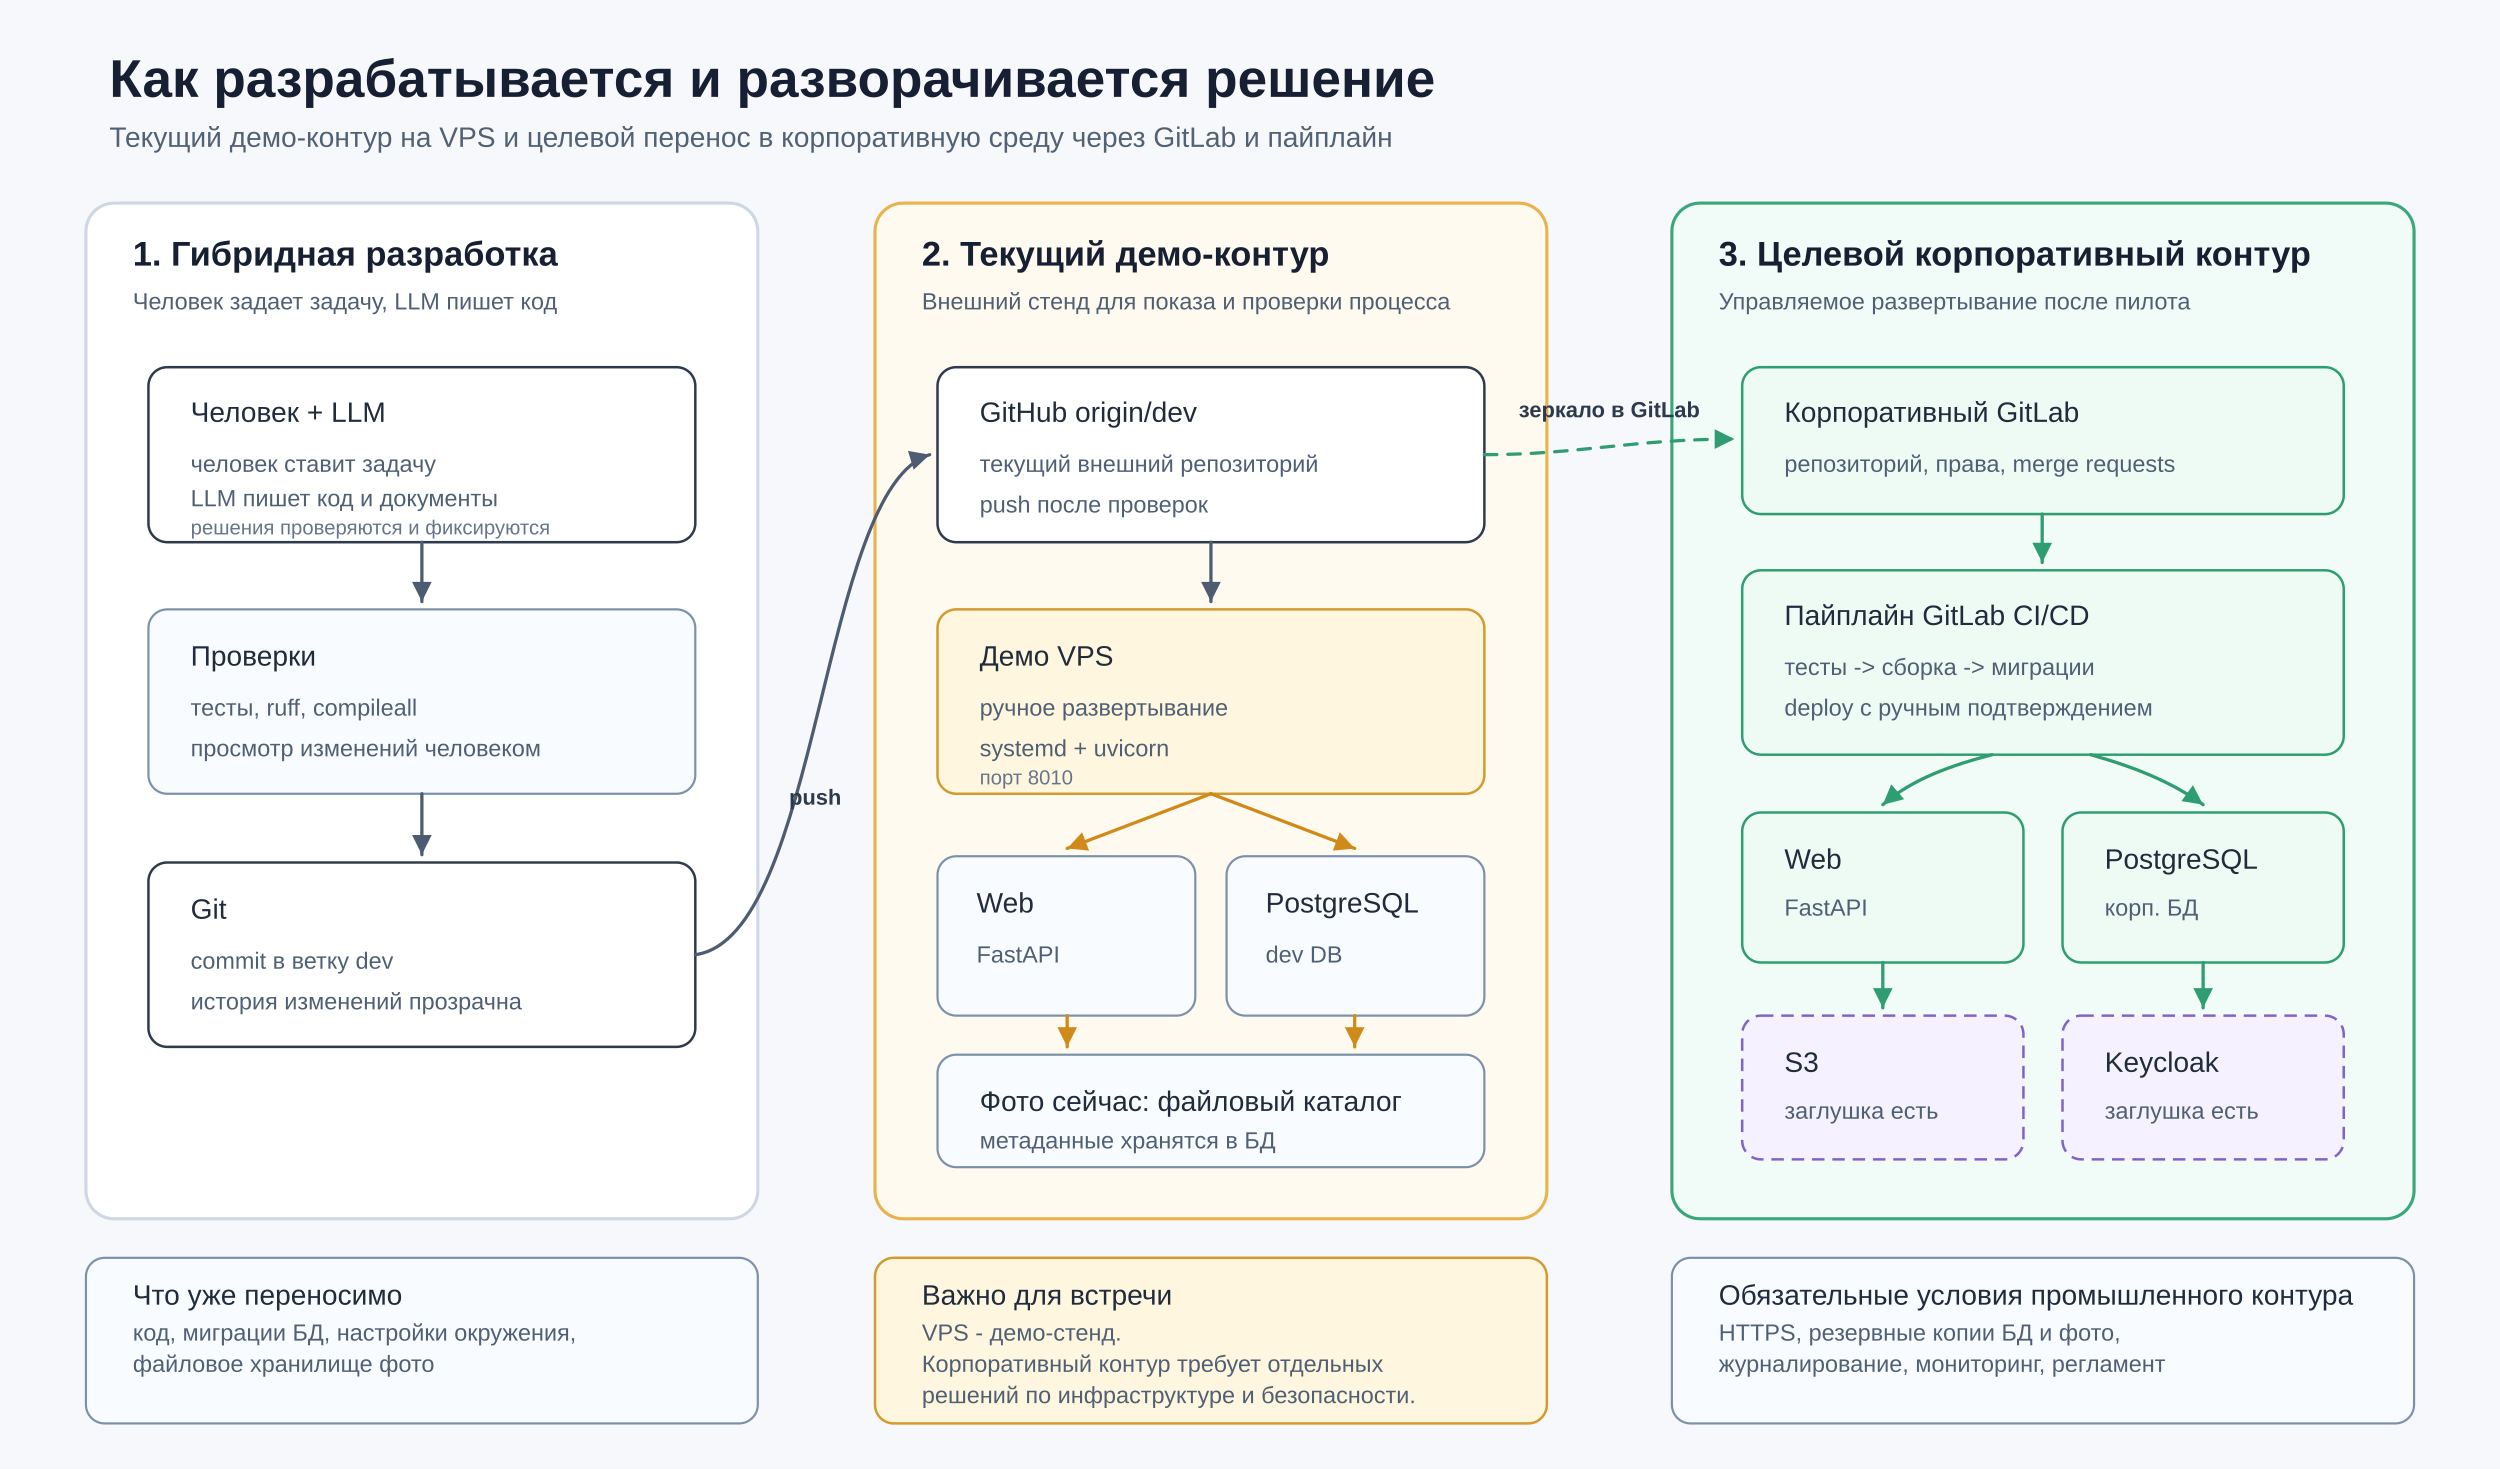
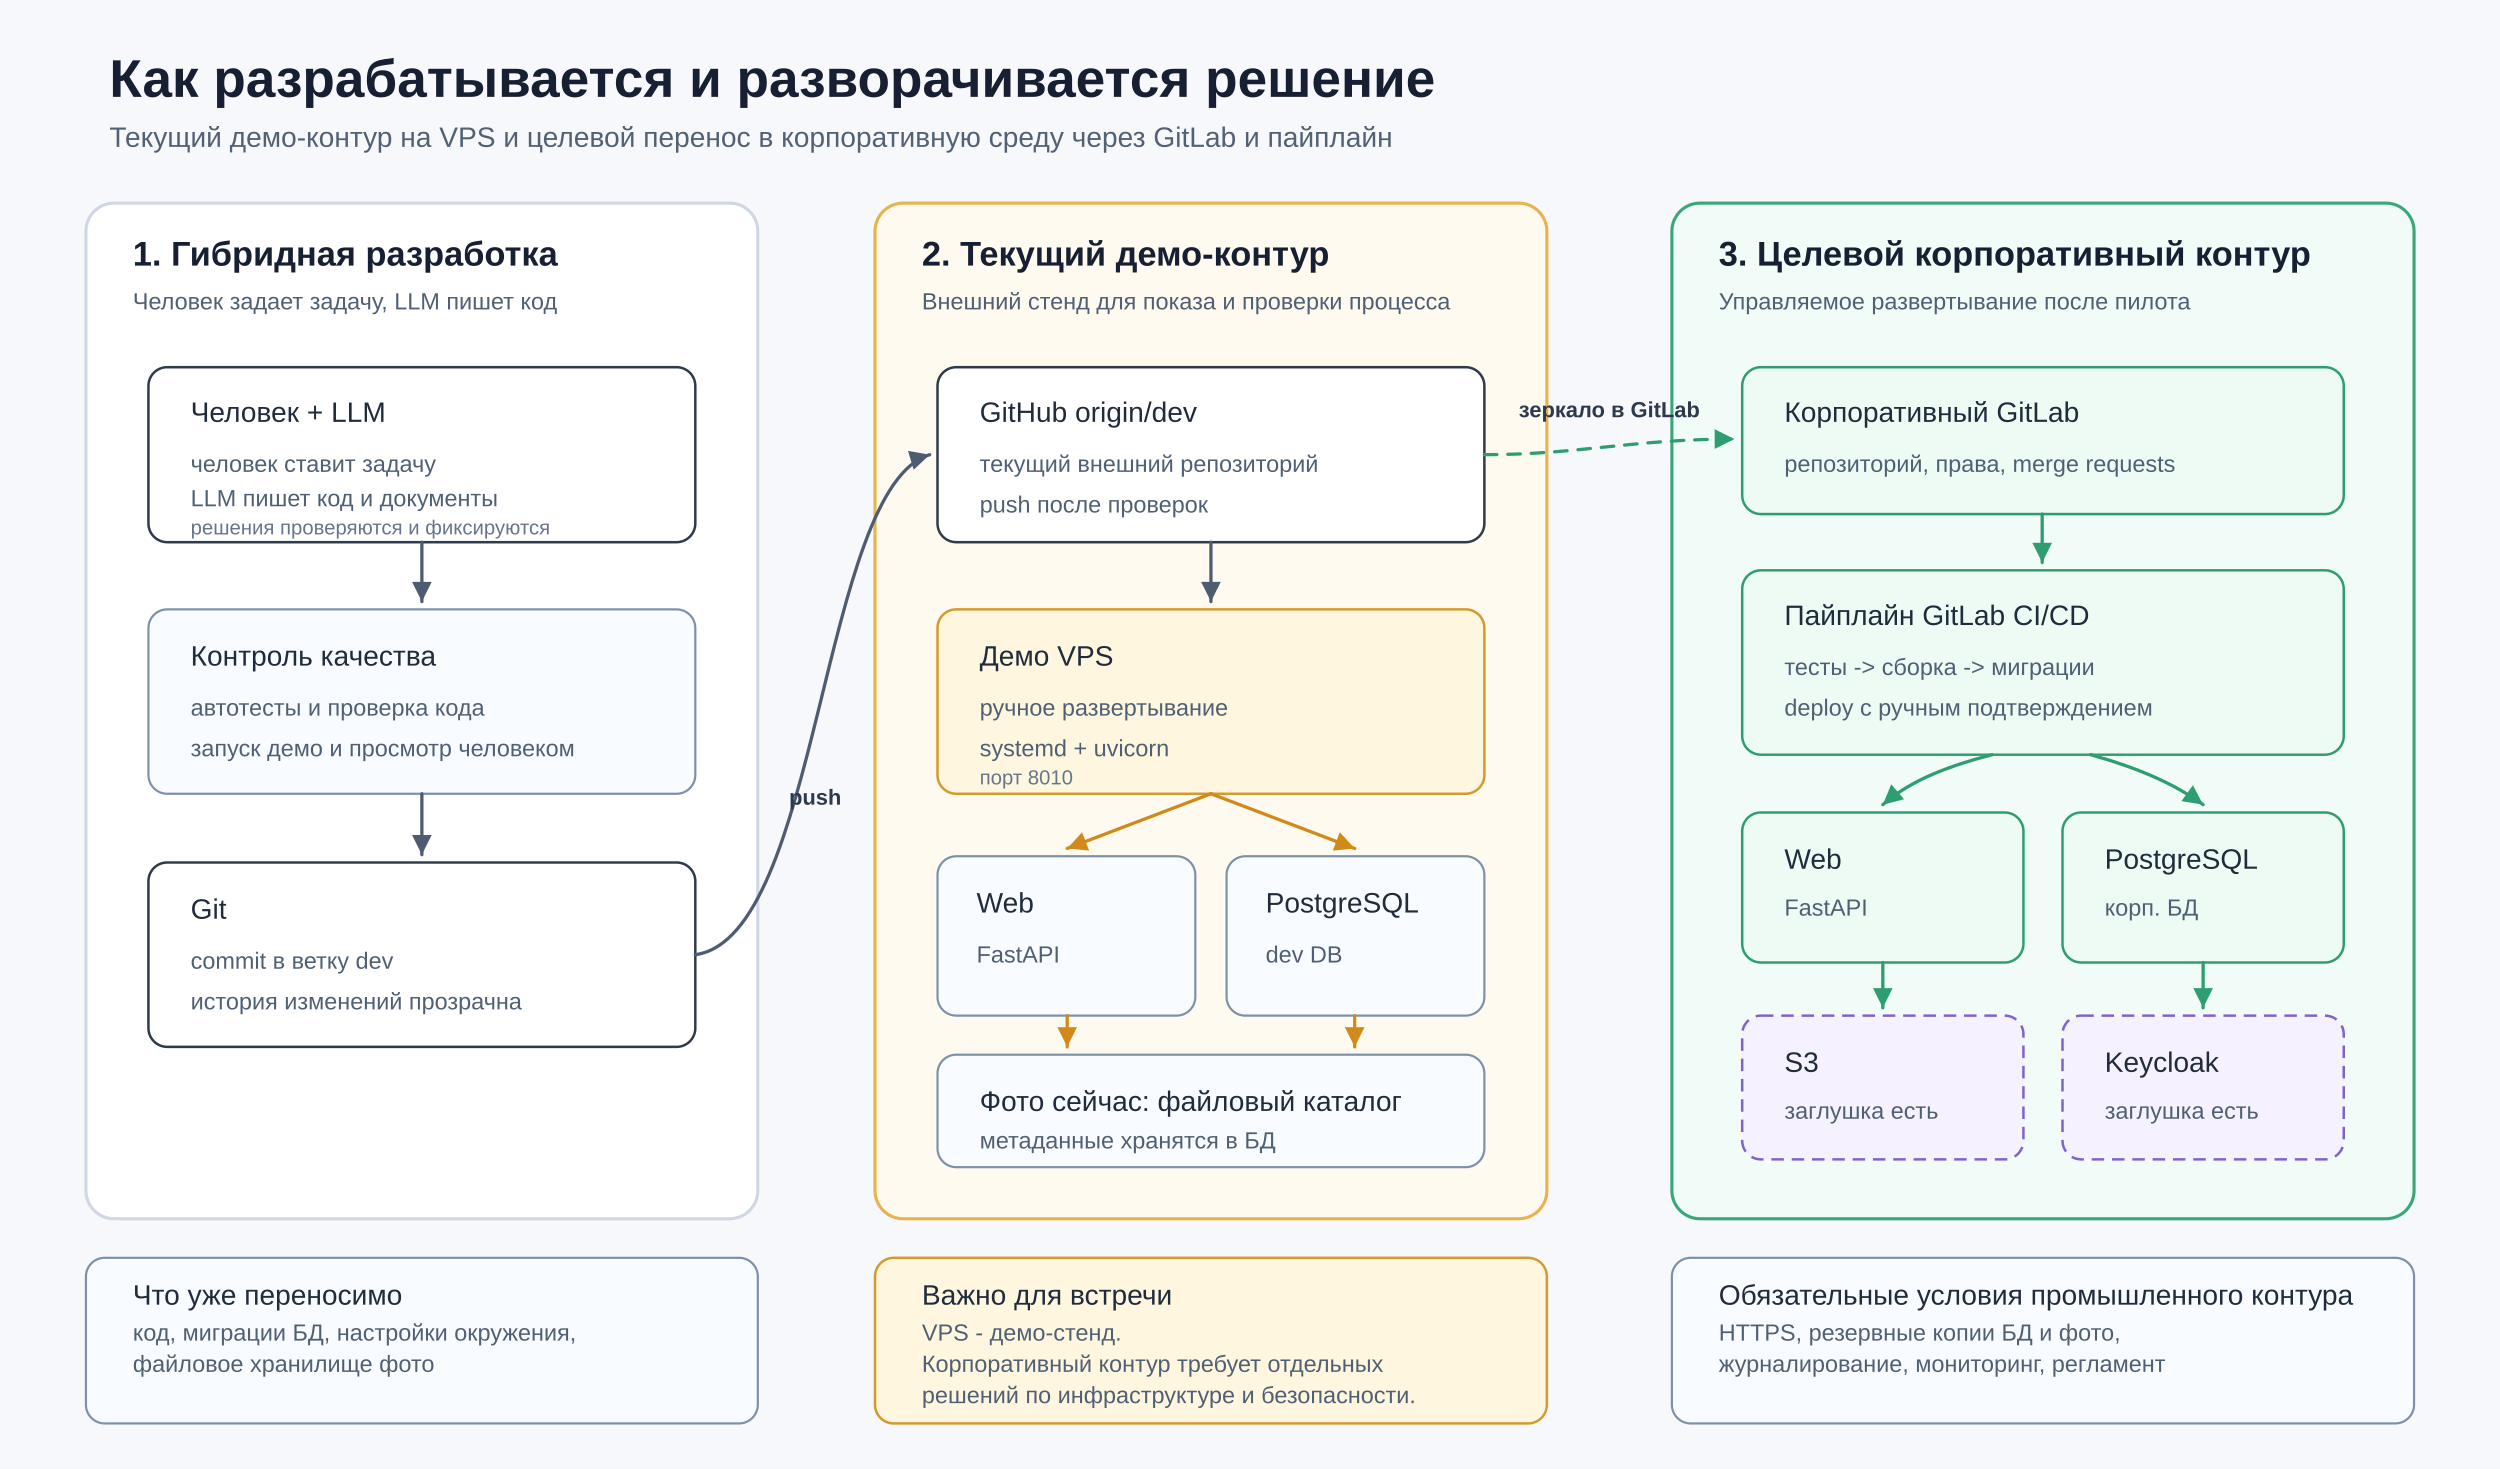
<svg xmlns="http://www.w3.org/2000/svg" width="1600" height="940" viewBox="0 0 1600 940" role="img" aria-labelledby="title desc">
  <defs>
    <style>
      .bg { fill: #f7f8fb; }
      .zone { fill: #ffffff; stroke: #cfd6e4; stroke-width: 2; rx: 18; }
      .zone-demo { fill: #fffaf0; stroke: #e7b34d; stroke-width: 2; rx: 18; }
      .zone-target { fill: #f1fbf7; stroke: #3aa77a; stroke-width: 2; rx: 18; }
      .box { fill: #ffffff; stroke: #2f3a4a; stroke-width: 1.6; rx: 12; }
      .box-soft { fill: #f8fbff; stroke: #7d90aa; stroke-width: 1.4; rx: 12; }
      .box-warn { fill: #fff6df; stroke: #d39a2e; stroke-width: 1.6; rx: 12; }
      .box-ok { fill: #eefaf4; stroke: #2f9d72; stroke-width: 1.6; rx: 12; }
      .box-stub { fill: #f5f1ff; stroke: #8063c9; stroke-width: 1.6; rx: 12; stroke-dasharray: 8 5; }
      .title { font-family: Arial, sans-serif; font-size: 34px; font-weight: 700; fill: #172033; }
      .subtitle { font-family: Arial, sans-serif; font-size: 18px; fill: #526174; }
      .zone-title { font-family: Arial, sans-serif; font-size: 22px; font-weight: 700; fill: #172033; }
      .text { font-family: Arial, sans-serif; font-size: 18px; fill: #202b3c; }
      .small { font-family: Arial, sans-serif; font-size: 15px; fill: #506074; }
      .tiny { font-family: Arial, sans-serif; font-size: 13px; fill: #66758a; }
      .label { font-family: Arial, sans-serif; font-size: 14px; font-weight: 700; fill: #2d3a4e; }
      .arrow { stroke: #4d5c70; stroke-width: 2.1; fill: none; marker-end: url(#arrow); stroke-linecap: round; stroke-linejoin: round; }
      .arrow-green { stroke: #2f9d72; stroke-width: 2.1; fill: none; marker-end: url(#arrowGreen); stroke-linecap: round; stroke-linejoin: round; }
      .arrow-planned { stroke: #2f9d72; stroke-width: 2.1; fill: none; marker-end: url(#arrowGreen); stroke-linecap: round; stroke-linejoin: round; stroke-dasharray: 8 7; }
      .arrow-orange { stroke: #d08a19; stroke-width: 2.1; fill: none; marker-end: url(#arrowOrange); stroke-linecap: round; stroke-linejoin: round; }
    </style>
    <marker id="arrow" markerWidth="9" markerHeight="9" refX="7.5" refY="4.5" orient="auto">
      <path d="M1.5,1.5 L7.5,4.5 L1.5,7.5 Z" fill="#4d5c70" />
    </marker>
    <marker id="arrowGreen" markerWidth="9" markerHeight="9" refX="7.5" refY="4.5" orient="auto">
      <path d="M1.5,1.5 L7.5,4.5 L1.5,7.5 Z" fill="#2f9d72" />
    </marker>
    <marker id="arrowOrange" markerWidth="9" markerHeight="9" refX="7.5" refY="4.5" orient="auto">
      <path d="M1.5,1.5 L7.5,4.5 L1.5,7.5 Z" fill="#d08a19" />
    </marker>
  </defs>
  <rect class="bg" x="0" y="0" width="1600" height="940" />
  <text class="title" x="70" y="62">Как разрабатывается и разворачивается решение</text>
  <text class="subtitle" x="70" y="94">Текущий демо-контур на VPS и целевой перенос в корпоративную среду через GitLab и пайплайн</text>
  <rect class="zone" x="55" y="130" width="430" height="650" />
  <text class="zone-title" x="85" y="170">1. Гибридная разработка</text>
  <text class="small" x="85" y="198">Человек задает задачу, LLM пишет код</text>
  <rect class="box" x="95" y="235" width="350" height="112" />
  <text class="text" x="122" y="270">Человек + LLM</text>
  <text class="small" x="122" y="302">человек ставит задачу</text>
  <text class="small" x="122" y="324">LLM пишет код и документы</text>
  <text class="tiny" x="122" y="342">решения проверяются и фиксируются</text>
  <rect class="box-soft" x="95" y="390" width="350" height="118" />
-   <text class="text" x="122" y="426">Проверки</text>
-   <text class="small" x="122" y="458">тесты, ruff, compileall</text>
-   <text class="small" x="122" y="484">просмотр изменений человеком</text>
+   <text class="text" x="122" y="426">Контроль качества</text>
+   <text class="small" x="122" y="458">автотесты и проверка кода</text>
+   <text class="small" x="122" y="484">запуск демо и просмотр человеком</text>
  <rect class="box" x="95" y="552" width="350" height="118" />
  <text class="text" x="122" y="588">Git</text>
  <text class="small" x="122" y="620">commit в ветку dev</text>
  <text class="small" x="122" y="646">история изменений прозрачна</text>
  <path class="arrow" d="M270 347 L270 385" />
  <path class="arrow" d="M270 508 L270 547" />
  <rect class="zone-demo" x="560" y="130" width="430" height="650" />
  <text class="zone-title" x="590" y="170">2. Текущий демо-контур</text>
  <text class="small" x="590" y="198">Внешний стенд для показа и проверки процесса</text>
  <rect class="box" x="600" y="235" width="350" height="112" />
  <text class="text" x="627" y="270">GitHub origin/dev</text>
  <text class="small" x="627" y="302">текущий внешний репозиторий</text>
  <text class="small" x="627" y="328">push после проверок</text>
  <rect class="box-warn" x="600" y="390" width="350" height="118" />
  <text class="text" x="627" y="426">Демо VPS</text>
  <text class="small" x="627" y="458">ручное развертывание</text>
  <text class="small" x="627" y="484">systemd + uvicorn</text>
  <text class="tiny" x="627" y="502">порт 8010</text>
  <rect class="box-soft" x="600" y="548" width="165" height="102" />
  <text class="text" x="625" y="584">Web</text>
  <text class="small" x="625" y="616">FastAPI</text>
  <rect class="box-soft" x="785" y="548" width="165" height="102" />
  <text class="text" x="810" y="584">PostgreSQL</text>
  <text class="small" x="810" y="616">dev DB</text>
  <rect class="box-soft" x="600" y="675" width="350" height="72" />
  <text class="text" x="627" y="711">Фото сейчас: файловый каталог</text>
  <text class="small" x="627" y="735">метаданные хранятся в БД</text>
  <path class="arrow" d="M775 347 L775 385" />
  <path class="arrow-orange" d="M775 508 L683 543" />
  <path class="arrow-orange" d="M775 508 L867 543" />
  <path class="arrow-orange" d="M683 650 L683 670" />
  <path class="arrow-orange" d="M867 650 L867 670" />
  <rect class="zone-target" x="1070" y="130" width="475" height="650" />
  <text class="zone-title" x="1100" y="170">3. Целевой корпоративный контур</text>
  <text class="small" x="1100" y="198">Управляемое развертывание после пилота</text>
  <rect class="box-ok" x="1115" y="235" width="385" height="94" />
  <text class="text" x="1142" y="270">Корпоративный GitLab</text>
  <text class="small" x="1142" y="302">репозиторий, права, merge requests</text>
  <rect class="box-ok" x="1115" y="365" width="385" height="118" />
  <text class="text" x="1142" y="400">Пайплайн GitLab CI/CD</text>
  <text class="small" x="1142" y="432">тесты -&gt; сборка -&gt; миграции</text>
  <text class="small" x="1142" y="458">deploy с ручным подтверждением</text>
  <rect class="box-ok" x="1115" y="520" width="180" height="96" />
  <text class="text" x="1142" y="556">Web</text>
  <text class="small" x="1142" y="586">FastAPI</text>
  <rect class="box-ok" x="1320" y="520" width="180" height="96" />
  <text class="text" x="1347" y="556">PostgreSQL</text>
  <text class="small" x="1347" y="586">корп. БД</text>
  <rect class="box-stub" x="1115" y="650" width="180" height="92" />
  <text class="text" x="1142" y="686">S3</text>
  <text class="small" x="1142" y="716">заглушка есть</text>
  <rect class="box-stub" x="1320" y="650" width="180" height="92" />
  <text class="text" x="1347" y="686">Keycloak</text>
  <text class="small" x="1347" y="716">заглушка есть</text>
  <path class="arrow-green" d="M1307 329 L1307 360" />
  <path class="arrow-green" d="M1275 483 C1240 492 1220 502 1205 515" />
  <path class="arrow-green" d="M1338 483 C1370 492 1392 502 1410 515" />
  <path class="arrow-green" d="M1205 616 L1205 645" />
  <path class="arrow-green" d="M1410 616 L1410 645" />
  <path class="arrow" d="M445 611 C525 600 525 312 595 291" />
  <text class="label" x="505" y="515">push</text>
  <path class="arrow-planned" d="M950 291 C1010 291 1045 281 1110 281" />
  <text class="label" x="972" y="267">зеркало в GitLab</text>
  <rect class="box-soft" x="1070" y="805" width="475" height="106" />
  <text class="text" x="1100" y="835">Обязательные условия промышленного контура</text>
  <text class="small" x="1100" y="858">HTTPS, резервные копии БД и фото,</text>
  <text class="small" x="1100" y="878">журналирование, мониторинг, регламент</text>
  <rect class="box-warn" x="560" y="805" width="430" height="106" />
  <text class="text" x="590" y="835">Важно для встречи</text>
  <text class="small" x="590" y="858">VPS - демо-стенд.</text>
  <text class="small" x="590" y="878">Корпоративный контур требует отдельных</text>
  <text class="small" x="590" y="898">решений по инфраструктуре и безопасности.</text>
  <rect class="box-soft" x="55" y="805" width="430" height="106" />
  <text class="text" x="85" y="835">Что уже переносимо</text>
  <text class="small" x="85" y="858">код, миграции БД, настройки окружения,</text>
  <text class="small" x="85" y="878">файловое хранилище фото</text>
</svg>
